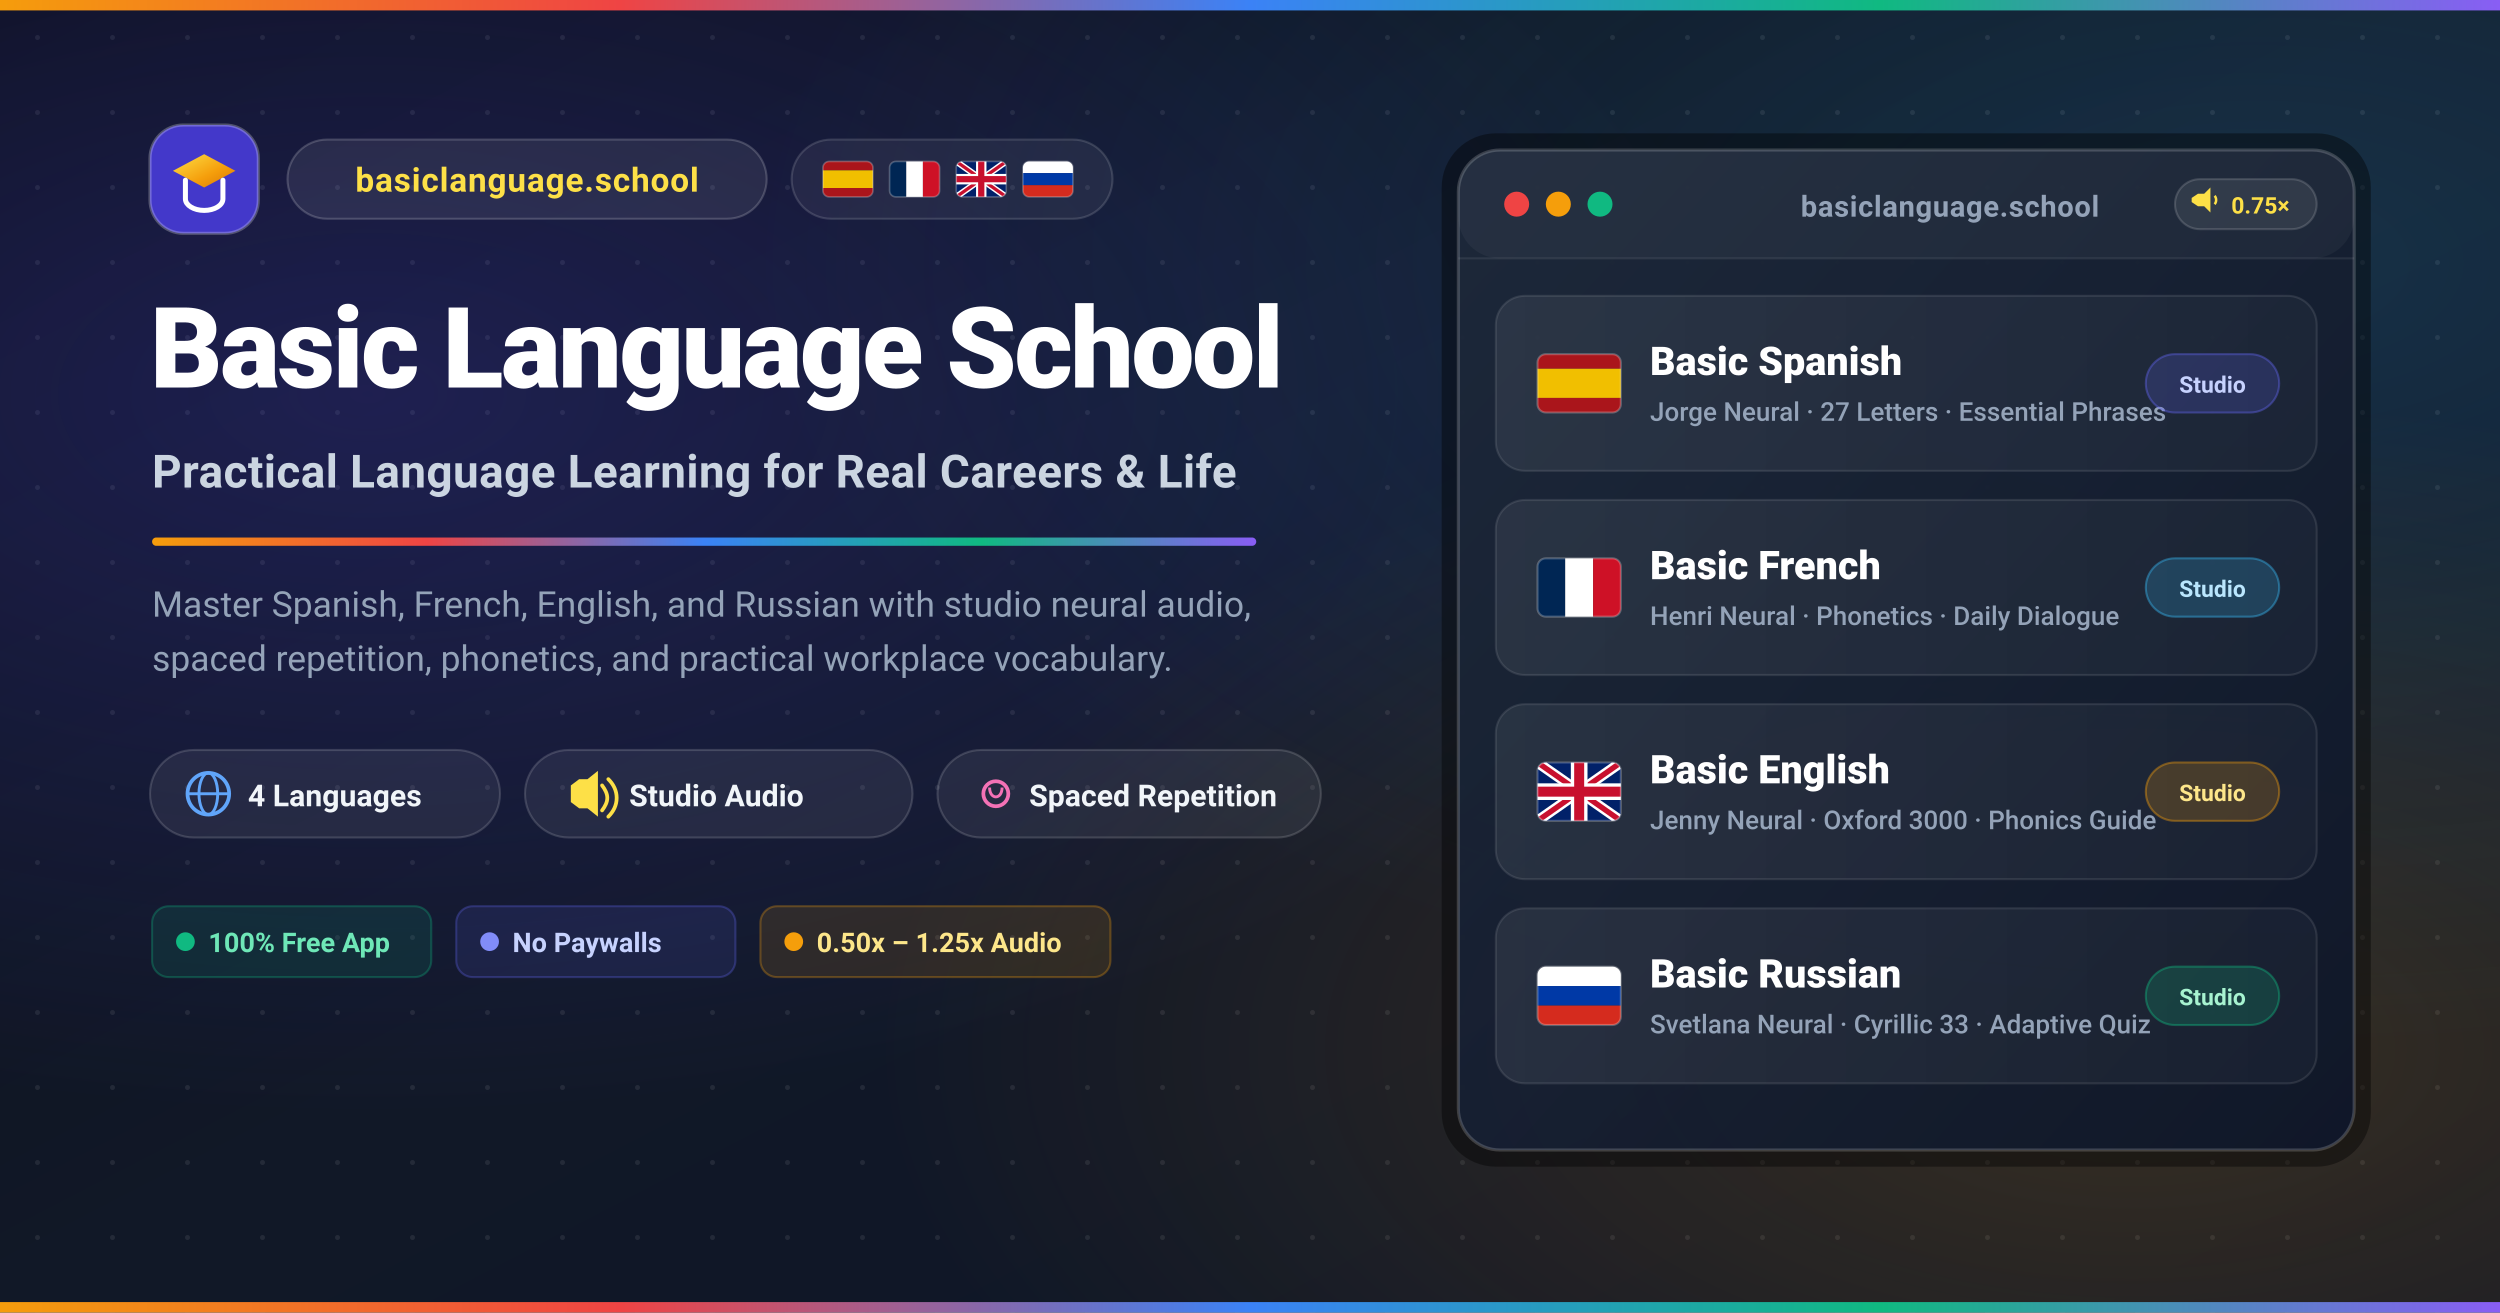
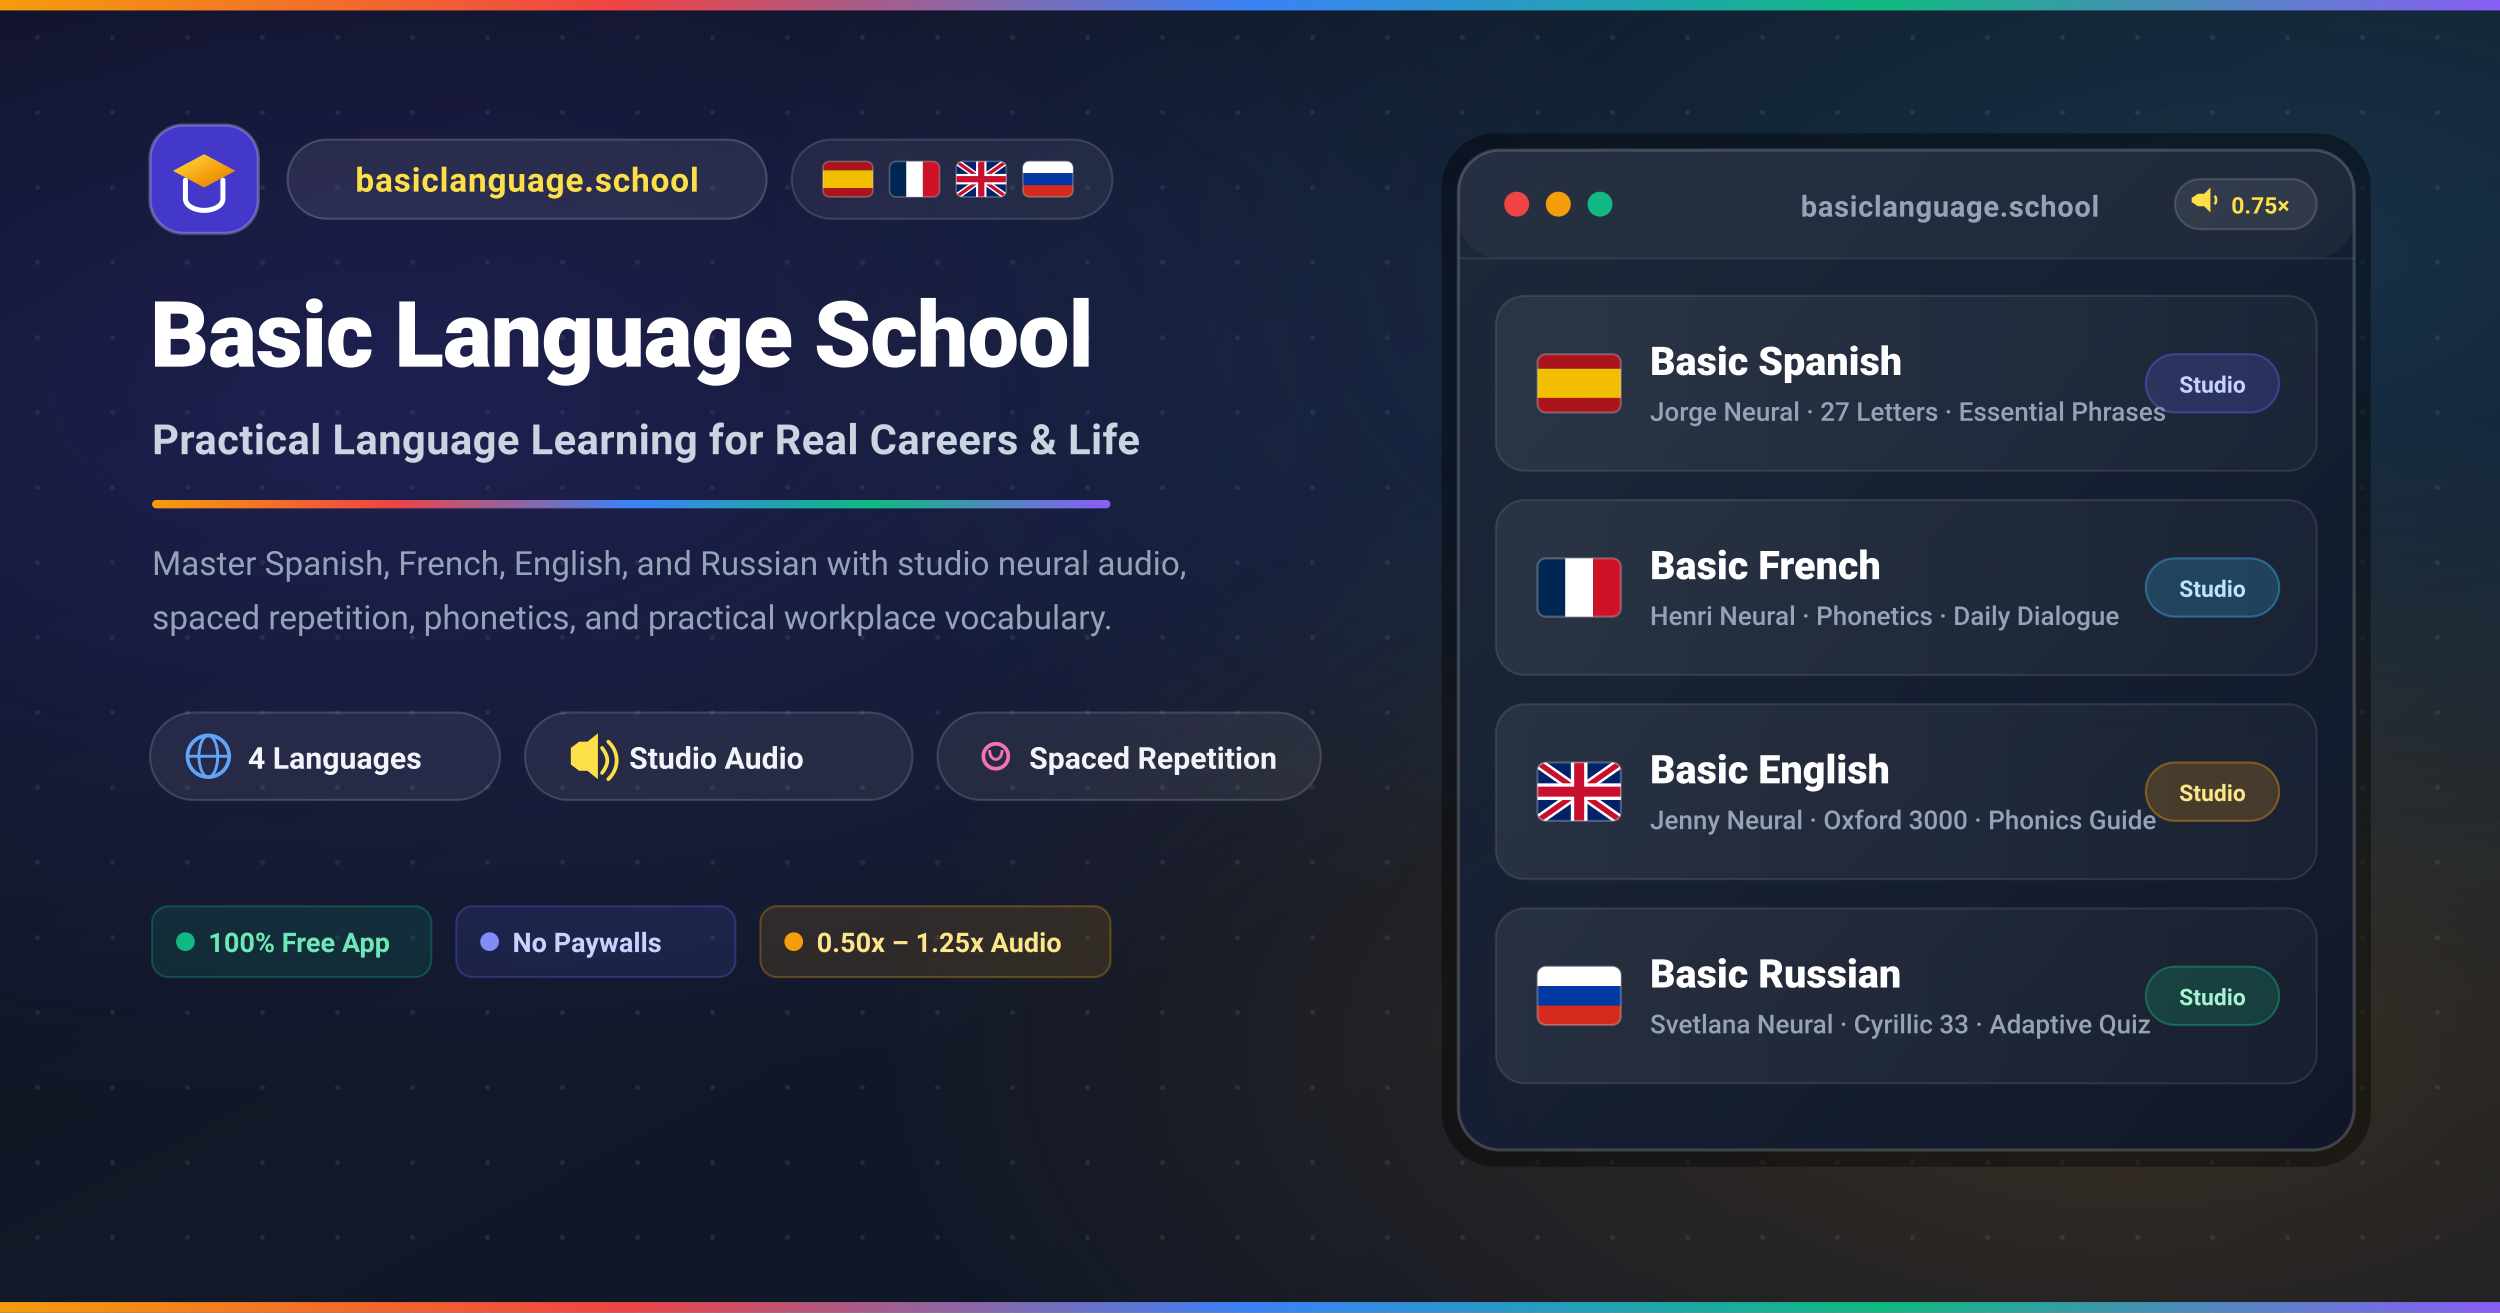
<svg xmlns="http://www.w3.org/2000/svg" width="1200" height="630" viewBox="0 0 1200 630">
  <defs>
    <linearGradient id="bgGrad" x1="0%" y1="0%" x2="100%" y2="100%">
      <stop offset="0%" style="stop-color:#0b0f19" />
      <stop offset="50%" style="stop-color:#111827" />
      <stop offset="100%" style="stop-color:#0d1527" />
    </linearGradient>
    <radialGradient id="indigoAmbient" cx="15%" cy="30%" r="55%">
      <stop offset="0%" style="stop-color:#4f46e5;stop-opacity:0.25" />
      <stop offset="100%" style="stop-color:#4f46e5;stop-opacity:0" />
    </radialGradient>
    <radialGradient id="amberAmbient" cx="85%" cy="80%" r="50%">
      <stop offset="0%" style="stop-color:#f59e0b;stop-opacity:0.18" />
      <stop offset="100%" style="stop-color:#f59e0b;stop-opacity:0" />
    </radialGradient>
    <radialGradient id="blueCardAmbient" cx="90%" cy="20%" r="60%">
      <stop offset="0%" style="stop-color:#38bdf8;stop-opacity:0.15" />
      <stop offset="100%" style="stop-color:#38bdf8;stop-opacity:0" />
    </radialGradient>
    <linearGradient id="spectrum" x1="0%" y1="0%" x2="100%" y2="0%">
      <stop offset="0%" style="stop-color:#f59e0b" />
      <stop offset="25%" style="stop-color:#ef4444" />
      <stop offset="50%" style="stop-color:#3b82f6" />
      <stop offset="75%" style="stop-color:#10b981" />
      <stop offset="100%" style="stop-color:#8b5cf6" />
    </linearGradient>
    <linearGradient id="goldGrad" x1="0%" y1="0%" x2="100%" y2="100%">
      <stop offset="0%" style="stop-color:#fde047" />
      <stop offset="60%" style="stop-color:#f59e0b" />
      <stop offset="100%" style="stop-color:#d97706" />
    </linearGradient>
    <linearGradient id="glassWindow" x1="0%" y1="0%" x2="100%" y2="100%">
      <stop offset="0%" style="stop-color:#1e293b;stop-opacity:0.92" />
      <stop offset="100%" style="stop-color:#0f172a;stop-opacity:0.94" />
    </linearGradient>
    <linearGradient id="rowGlass" x1="0%" y1="0%" x2="100%" y2="0%">
      <stop offset="0%" style="stop-color:#ffffff;stop-opacity:0.07" />
      <stop offset="100%" style="stop-color:#ffffff;stop-opacity:0.03" />
    </linearGradient>
    <pattern id="dotGrid" width="36" height="36" patternUnits="userSpaceOnUse">
      <circle cx="18" cy="18" r="1.2" fill="#ffffff" fill-opacity="0.08" />
    </pattern>
    <g id="flag-es">
      <clipPath id="es-clip">
        <rect width="40" height="28" rx="4" />
      </clipPath>
      <g clip-path="url(#es-clip)">
        <rect width="40" height="7" fill="#aa151b" />
        <rect y="7" width="40" height="14" fill="#f1bf00" />
        <rect y="21" width="40" height="7" fill="#aa151b" />
      </g>
      <rect width="40" height="28" rx="4" fill="none" stroke="rgba(255,255,255,0.25)" stroke-width="1" />
    </g>
    <g id="flag-fr">
      <clipPath id="fr-clip">
        <rect width="40" height="28" rx="4" />
      </clipPath>
      <g clip-path="url(#fr-clip)">
        <rect width="13.3" height="28" fill="#002654" />
        <rect x="13.3" width="13.4" height="28" fill="#ffffff" />
        <rect x="26.7" width="13.3" height="28" fill="#ce1126" />
      </g>
      <rect width="40" height="28" rx="4" fill="none" stroke="rgba(255,255,255,0.25)" stroke-width="1" />
    </g>
    <g id="flag-en">
      <clipPath id="en-clip">
        <rect width="40" height="28" rx="4" />
      </clipPath>
      <g clip-path="url(#en-clip)">
        <rect width="40" height="28" fill="#012169" />
        <path d="M0,0 L40,28 M40,0 L0,28" stroke="#ffffff" stroke-width="5" />
        <path d="M0,0 L40,28 M40,0 L0,28" stroke="#c8102e" stroke-width="2.6" />
        <path d="M20,0 v28 M0,14 h40" stroke="#ffffff" stroke-width="8" />
        <path d="M20,0 v28 M0,14 h40" stroke="#c8102e" stroke-width="4.8" />
      </g>
      <rect width="40" height="28" rx="4" fill="none" stroke="rgba(255,255,255,0.25)" stroke-width="1" />
    </g>
    <g id="flag-ru">
      <clipPath id="ru-clip">
        <rect width="40" height="28" rx="4" />
      </clipPath>
      <g clip-path="url(#ru-clip)">
        <rect width="40" height="9.3" fill="#ffffff" />
        <rect y="9.3" width="40" height="9.4" fill="#0039a6" />
        <rect y="18.7" width="40" height="9.3" fill="#d52b1e" />
      </g>
      <rect width="40" height="28" rx="4" fill="none" stroke="rgba(255,255,255,0.25)" stroke-width="1" />
    </g>
    <g id="mini-flag-es">
      <clipPath id="m-es-clip">
        <rect width="24" height="17" rx="3" />
      </clipPath>
      <g clip-path="url(#m-es-clip)">
        <rect width="24" height="4.25" fill="#aa151b" />
        <rect y="4.25" width="24" height="8.5" fill="#f1bf00" />
        <rect y="12.75" width="24" height="4.25" fill="#aa151b" />
      </g>
      <rect width="24" height="17" rx="3" fill="none" stroke="rgba(255,255,255,0.25)" stroke-width="0.8" />
    </g>
    <g id="mini-flag-fr">
      <clipPath id="m-fr-clip">
        <rect width="24" height="17" rx="3" />
      </clipPath>
      <g clip-path="url(#m-fr-clip)">
        <rect width="8" height="17" fill="#002654" />
        <rect x="8" width="8" height="17" fill="#ffffff" />
        <rect x="16" width="8" height="17" fill="#ce1126" />
      </g>
      <rect width="24" height="17" rx="3" fill="none" stroke="rgba(255,255,255,0.25)" stroke-width="0.8" />
    </g>
    <g id="mini-flag-en">
      <clipPath id="m-en-clip">
        <rect width="24" height="17" rx="3" />
      </clipPath>
      <g clip-path="url(#m-en-clip)">
        <rect width="24" height="17" fill="#012169" />
        <path d="M0,0 L24,17 M24,0 L0,17" stroke="#ffffff" stroke-width="3" />
        <path d="M0,0 L24,17 M24,0 L0,17" stroke="#c8102e" stroke-width="1.6" />
        <path d="M12,0 v17 M0,8.5 h24" stroke="#ffffff" stroke-width="5" />
        <path d="M12,0 v17 M0,8.5 h24" stroke="#c8102e" stroke-width="3" />
      </g>
      <rect width="24" height="17" rx="3" fill="none" stroke="rgba(255,255,255,0.25)" stroke-width="0.8" />
    </g>
    <g id="mini-flag-ru">
      <clipPath id="m-ru-clip">
        <rect width="24" height="17" rx="3" />
      </clipPath>
      <g clip-path="url(#m-ru-clip)">
        <rect width="24" height="5.6" fill="#ffffff" />
        <rect y="5.6" width="24" height="5.8" fill="#0039a6" />
        <rect y="11.4" width="24" height="5.6" fill="#d52b1e" />
      </g>
      <rect width="24" height="17" rx="3" fill="none" stroke="rgba(255,255,255,0.25)" stroke-width="0.8" />
    </g>
  </defs>
  <rect width="1200" height="630" fill="url(#bgGrad)" />
  <rect width="1200" height="630" fill="url(#dotGrid)" />
  <rect width="1200" height="630" fill="url(#indigoAmbient)" />
  <rect width="1200" height="630" fill="url(#amberAmbient)" />
  <rect width="1200" height="630" fill="url(#blueCardAmbient)" />
  <rect x="0" y="0" width="1200" height="5" fill="url(#spectrum)" />
  <rect x="0" y="625" width="1200" height="5" fill="url(#spectrum)" />
  <g transform="translate(72, 60)">
    <g>
      <rect x="0" y="0" width="52" height="52" rx="16" fill="#4338ca" stroke="rgba(255,255,255,0.25)" stroke-width="1.5" />
      <path d="M26 14 L11 22 L26 30 L41 22 Z" fill="url(#goldGrad)" />
      <path d="M17 26.5 V35.5 C17 38.5 21 41 26 41 C31 41 35 38.5 35 35.5 V26.5" stroke="#ffffff" stroke-width="2.4" fill="none" stroke-linecap="round" />
      <path d="M41 23 V33" stroke="url(#goldGrad)" stroke-width="2.4" stroke-linecap="round" />
    </g>
    <rect x="66" y="7" width="230" height="38" rx="19" fill="rgba(255,255,255,0.08)" stroke="rgba(255,255,255,0.18)" stroke-width="1" />
    <text x="181" y="32" font-family="-apple-system, BlinkMacSystemFont, 'Segoe UI', Roboto, sans-serif" font-size="16" font-weight="700" fill="#fde047" text-anchor="middle" letter-spacing="0.4">basiclanguage.school</text>
    <g transform="translate(308, 7)">
      <rect x="0" y="0" width="154" height="38" rx="19" fill="rgba(255,255,255,0.06)" stroke="rgba(255,255,255,0.14)" stroke-width="1" />
      <use href="#mini-flag-es" x="15" y="10.5" />
      <use href="#mini-flag-fr" x="47" y="10.5" />
      <use href="#mini-flag-en" x="79" y="10.5" />
      <use href="#mini-flag-ru" x="111" y="10.5" />
    </g>
  </g>
-   <text x="72" y="186" font-family="-apple-system, BlinkMacSystemFont, 'Segoe UI', Roboto, 'Helvetica Neue', sans-serif" font-size="54" font-weight="900" fill="#ffffff" letter-spacing="-1.2">
+   <text x="72" y="176" font-family="-apple-system, BlinkMacSystemFont, 'Segoe UI', Roboto, 'Helvetica Neue', sans-serif" font-size="44" font-weight="900" fill="#ffffff" letter-spacing="-0.5">
    Basic Language School
  </text>
-   <text x="73" y="234" font-family="-apple-system, BlinkMacSystemFont, 'Segoe UI', Roboto, sans-serif" font-size="22" font-weight="600" fill="#cbd5e1" letter-spacing="0.2">
+   <text x="73" y="218" font-family="-apple-system, BlinkMacSystemFont, 'Segoe UI', Roboto, sans-serif" font-size="20" font-weight="600" fill="#cbd5e1" letter-spacing="0.2">
    Practical Language Learning for Real Careers &amp; Life
  </text>
-   <rect x="73" y="258" width="530" height="4" rx="2" fill="url(#spectrum)" />
-   <text x="73" y="296" font-family="-apple-system, BlinkMacSystemFont, 'Segoe UI', Roboto, sans-serif" font-size="17" fill="#94a3b8" font-weight="400">
+   <rect x="73" y="240" width="460" height="4" rx="2" fill="url(#spectrum)" />
+   <text x="73" y="276" font-family="-apple-system, BlinkMacSystemFont, 'Segoe UI', Roboto, sans-serif" font-size="16" fill="#94a3b8" font-weight="400">
    Master Spanish, French, English, and Russian with studio neural audio,
  </text>
-   <text x="73" y="322" font-family="-apple-system, BlinkMacSystemFont, 'Segoe UI', Roboto, sans-serif" font-size="17" fill="#94a3b8" font-weight="400">
+   <text x="73" y="302" font-family="-apple-system, BlinkMacSystemFont, 'Segoe UI', Roboto, sans-serif" font-size="16" fill="#94a3b8" font-weight="400">
    spaced repetition, phonetics, and practical workplace vocabulary.
  </text>
-   <g transform="translate(72, 360)">
+   <g transform="translate(72, 342)">
    <g transform="translate(0, 0)">
      <rect width="168" height="42" rx="21" fill="rgba(255,255,255,0.07)" stroke="rgba(255,255,255,0.15)" stroke-width="1" />
      <circle cx="28" cy="21" r="10" fill="none" stroke="#60a5fa" stroke-width="1.8" />
      <ellipse cx="28" cy="21" rx="4.5" ry="10" fill="none" stroke="#60a5fa" stroke-width="1.4" />
      <line x1="18" y1="21" x2="38" y2="21" stroke="#60a5fa" stroke-width="1.4" />
      <text x="47" y="27" font-family="-apple-system, BlinkMacSystemFont, 'Segoe UI', Roboto, sans-serif" font-size="14.5" font-weight="600" fill="#f1f5f9">4 Languages</text>
    </g>
    <g transform="translate(180, 0)">
      <rect width="186" height="42" rx="21" fill="rgba(255,255,255,0.07)" stroke="rgba(255,255,255,0.15)" stroke-width="1" />
      <path d="M22 17 L26 14 L30 14 L35 10 V32 L30 28 L26 28 L22 25 Z" fill="#fde047" />
      <path d="M37 17 C38.5 19 39.5 21 39.5 23 C39.5 25 38.5 27 37 29" stroke="#fde047" stroke-width="1.8" fill="none" stroke-linecap="round" />
      <path d="M40 14 C42.5 16.5 44 19.5 44 23 C44 26.5 42.5 29.5 40 32" stroke="#fde047" stroke-width="1.8" fill="none" stroke-linecap="round" />
      <text x="50" y="27" font-family="-apple-system, BlinkMacSystemFont, 'Segoe UI', Roboto, sans-serif" font-size="14.5" font-weight="600" fill="#f1f5f9">Studio Audio</text>
    </g>
    <g transform="translate(378, 0)">
      <rect width="184" height="42" rx="21" fill="rgba(255,255,255,0.07)" stroke="rgba(255,255,255,0.15)" stroke-width="1" />
      <path d="M22 21 A6 6 0 1 1 34 21 A6 6 0 1 1 22 21" fill="none" stroke="#f472b6" stroke-width="1.8" />
      <path d="M25 18 C25 24 31 24 31 18" stroke="#f472b6" stroke-width="1.4" fill="none" />
      <text x="44" y="27" font-family="-apple-system, BlinkMacSystemFont, 'Segoe UI', Roboto, sans-serif" font-size="14.5" font-weight="600" fill="#f1f5f9">Spaced Repetition</text>
    </g>
  </g>
  <g transform="translate(73, 435)">
    <g transform="translate(0, 0)">
      <rect width="134" height="34" rx="8" fill="rgba(16, 185, 129, 0.12)" stroke="rgba(16, 185, 129, 0.3)" stroke-width="1" />
      <circle cx="16" cy="17" r="4.5" fill="#10b981" />
      <text x="27" y="22" font-family="-apple-system, BlinkMacSystemFont, 'Segoe UI', Roboto, sans-serif" font-size="13" font-weight="700" fill="#6ee7b7">100% Free App</text>
    </g>
    <g transform="translate(146, 0)">
      <rect width="134" height="34" rx="8" fill="rgba(99, 102, 241, 0.12)" stroke="rgba(99, 102, 241, 0.3)" stroke-width="1" />
      <circle cx="16" cy="17" r="4.5" fill="#818cf8" />
      <text x="27" y="22" font-family="-apple-system, BlinkMacSystemFont, 'Segoe UI', Roboto, sans-serif" font-size="13" font-weight="700" fill="#c7d2fe">No Paywalls</text>
    </g>
    <g transform="translate(292, 0)">
      <rect width="168" height="34" rx="8" fill="rgba(245, 158, 11, 0.12)" stroke="rgba(245, 158, 11, 0.3)" stroke-width="1" />
      <circle cx="16" cy="17" r="4.5" fill="#f59e0b" />
      <text x="27" y="22" font-family="-apple-system, BlinkMacSystemFont, 'Segoe UI', Roboto, sans-serif" font-size="13" font-weight="700" fill="#fde68a">0.50x – 1.25x Audio</text>
    </g>
  </g>
  <g transform="translate(700, 72)">
    <rect x="-8" y="-8" width="446" height="496" rx="26" fill="rgba(0,0,0,0.4)" />
    <rect x="0" y="0" width="430" height="480" rx="20" fill="url(#glassWindow)" stroke="rgba(255,255,255,0.18)" stroke-width="1.5" />
    <rect x="0" y="0" width="430" height="52" rx="20" fill="rgba(255,255,255,0.04)" />
    <line x1="0" y1="52" x2="430" y2="52" stroke="rgba(255,255,255,0.08)" stroke-width="1" />
    <circle cx="28" cy="26" r="6" fill="#ef4444" />
    <circle cx="48" cy="26" r="6" fill="#f59e0b" />
    <circle cx="68" cy="26" r="6" fill="#10b981" />
    <text x="236" y="32" font-family="-apple-system, BlinkMacSystemFont, 'Segoe UI', Roboto, sans-serif" font-size="14" font-weight="700" fill="#94a3b8" text-anchor="middle" letter-spacing="0.3">
      basiclanguage.school
    </text>
    <rect x="344" y="14" width="68" height="24" rx="12" fill="rgba(255,255,255,0.08)" stroke="rgba(255,255,255,0.15)" stroke-width="1" />
    <path d="M352 23 L355 21 L358 21 L361 18 V30 L358 27 L355 27 L352 25 Z" fill="#fde047" />
    <path d="M363 22 C364 23 364 25 363 26" stroke="#fde047" stroke-width="1.2" fill="none" />
    <text x="385" y="30.5" font-family="-apple-system, BlinkMacSystemFont, 'Segoe UI', Roboto, sans-serif" font-size="11" font-weight="700" fill="#fde047" text-anchor="middle">0.75×</text>
    <g transform="translate(18, 70)">
      <rect width="394" height="84" rx="14" fill="url(#rowGlass)" stroke="rgba(255,255,255,0.1)" stroke-width="1" />
      <use href="#flag-es" x="20" y="28" />
      <text x="74" y="38" font-family="-apple-system, BlinkMacSystemFont, 'Segoe UI', Roboto, sans-serif" font-size="19" font-weight="800" fill="#ffffff">
        Basic Spanish
      </text>
      <text x="74" y="60" font-family="-apple-system, BlinkMacSystemFont, 'Segoe UI', Roboto, sans-serif" font-size="12.5" font-weight="500" fill="#94a3b8">
        Jorge Neural · 27 Letters · Essential Phrases
      </text>
      <rect x="312" y="28" width="64" height="28" rx="14" fill="rgba(99, 102, 241, 0.2)" stroke="rgba(99, 102, 241, 0.4)" stroke-width="1" />
      <text x="344" y="46.5" font-family="-apple-system, BlinkMacSystemFont, 'Segoe UI', Roboto, sans-serif" font-size="11" font-weight="700" fill="#c7d2fe" text-anchor="middle">Studio</text>
    </g>
    <g transform="translate(18, 168)">
      <rect width="394" height="84" rx="14" fill="url(#rowGlass)" stroke="rgba(255,255,255,0.1)" stroke-width="1" />
      <use href="#flag-fr" x="20" y="28" />
      <text x="74" y="38" font-family="-apple-system, BlinkMacSystemFont, 'Segoe UI', Roboto, sans-serif" font-size="19" font-weight="800" fill="#ffffff">
        Basic French
      </text>
      <text x="74" y="60" font-family="-apple-system, BlinkMacSystemFont, 'Segoe UI', Roboto, sans-serif" font-size="12.5" font-weight="500" fill="#94a3b8">
        Henri Neural · Phonetics · Daily Dialogue
      </text>
      <rect x="312" y="28" width="64" height="28" rx="14" fill="rgba(56, 189, 248, 0.2)" stroke="rgba(56, 189, 248, 0.4)" stroke-width="1" />
      <text x="344" y="46.5" font-family="-apple-system, BlinkMacSystemFont, 'Segoe UI', Roboto, sans-serif" font-size="11" font-weight="700" fill="#bae6fd" text-anchor="middle">Studio</text>
    </g>
    <g transform="translate(18, 266)">
      <rect width="394" height="84" rx="14" fill="url(#rowGlass)" stroke="rgba(255,255,255,0.1)" stroke-width="1" />
      <use href="#flag-en" x="20" y="28" />
      <text x="74" y="38" font-family="-apple-system, BlinkMacSystemFont, 'Segoe UI', Roboto, sans-serif" font-size="19" font-weight="800" fill="#ffffff">
        Basic English
      </text>
      <text x="74" y="60" font-family="-apple-system, BlinkMacSystemFont, 'Segoe UI', Roboto, sans-serif" font-size="12.5" font-weight="500" fill="#94a3b8">
        Jenny Neural · Oxford 3000 · Phonics Guide
      </text>
      <rect x="312" y="28" width="64" height="28" rx="14" fill="rgba(245, 158, 11, 0.2)" stroke="rgba(245, 158, 11, 0.4)" stroke-width="1" />
      <text x="344" y="46.5" font-family="-apple-system, BlinkMacSystemFont, 'Segoe UI', Roboto, sans-serif" font-size="11" font-weight="700" fill="#fde68a" text-anchor="middle">Studio</text>
    </g>
    <g transform="translate(18, 364)">
      <rect width="394" height="84" rx="14" fill="url(#rowGlass)" stroke="rgba(255,255,255,0.1)" stroke-width="1" />
      <use href="#flag-ru" x="20" y="28" />
      <text x="74" y="38" font-family="-apple-system, BlinkMacSystemFont, 'Segoe UI', Roboto, sans-serif" font-size="19" font-weight="800" fill="#ffffff">
        Basic Russian
      </text>
      <text x="74" y="60" font-family="-apple-system, BlinkMacSystemFont, 'Segoe UI', Roboto, sans-serif" font-size="12.5" font-weight="500" fill="#94a3b8">
        Svetlana Neural · Cyrillic 33 · Adaptive Quiz
      </text>
      <rect x="312" y="28" width="64" height="28" rx="14" fill="rgba(16, 185, 129, 0.2)" stroke="rgba(16, 185, 129, 0.4)" stroke-width="1" />
      <text x="344" y="46.5" font-family="-apple-system, BlinkMacSystemFont, 'Segoe UI', Roboto, sans-serif" font-size="11" font-weight="700" fill="#a7f3d0" text-anchor="middle">Studio</text>
    </g>
  </g>
</svg>
